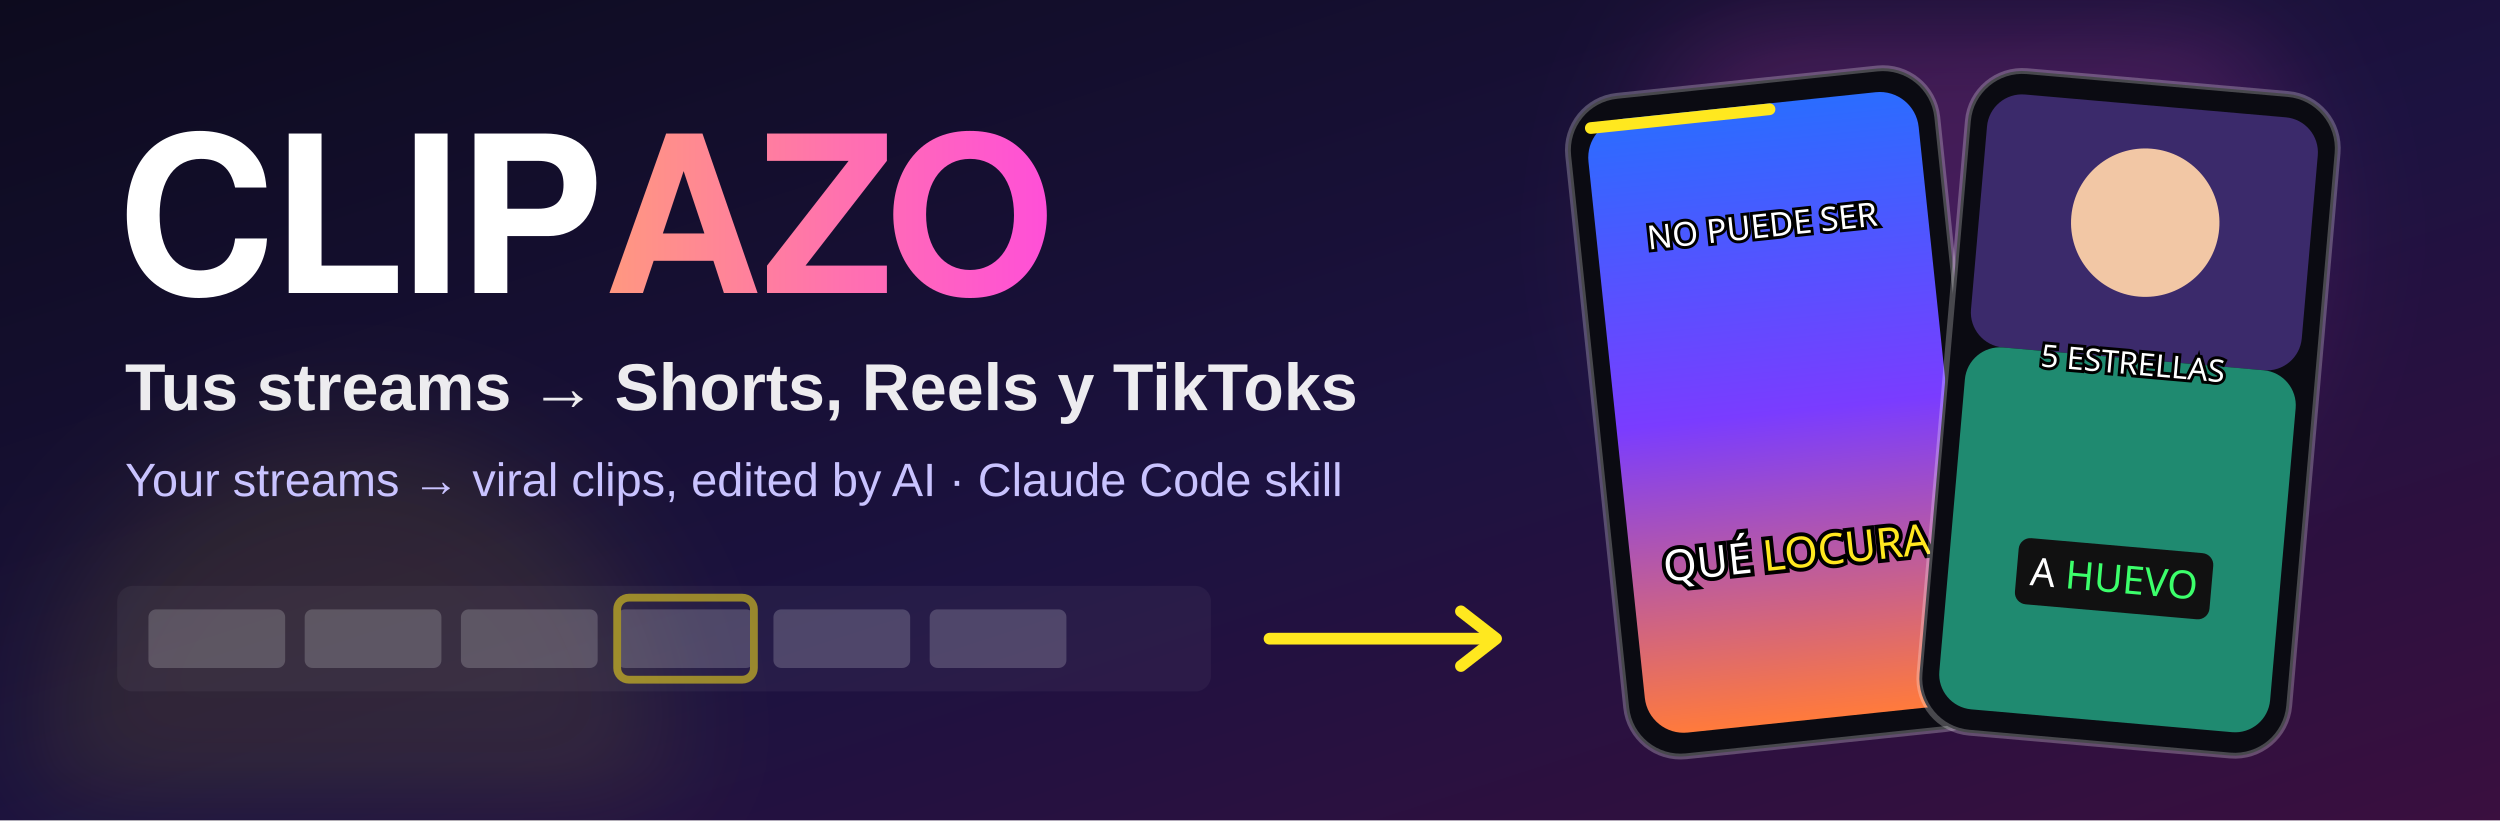
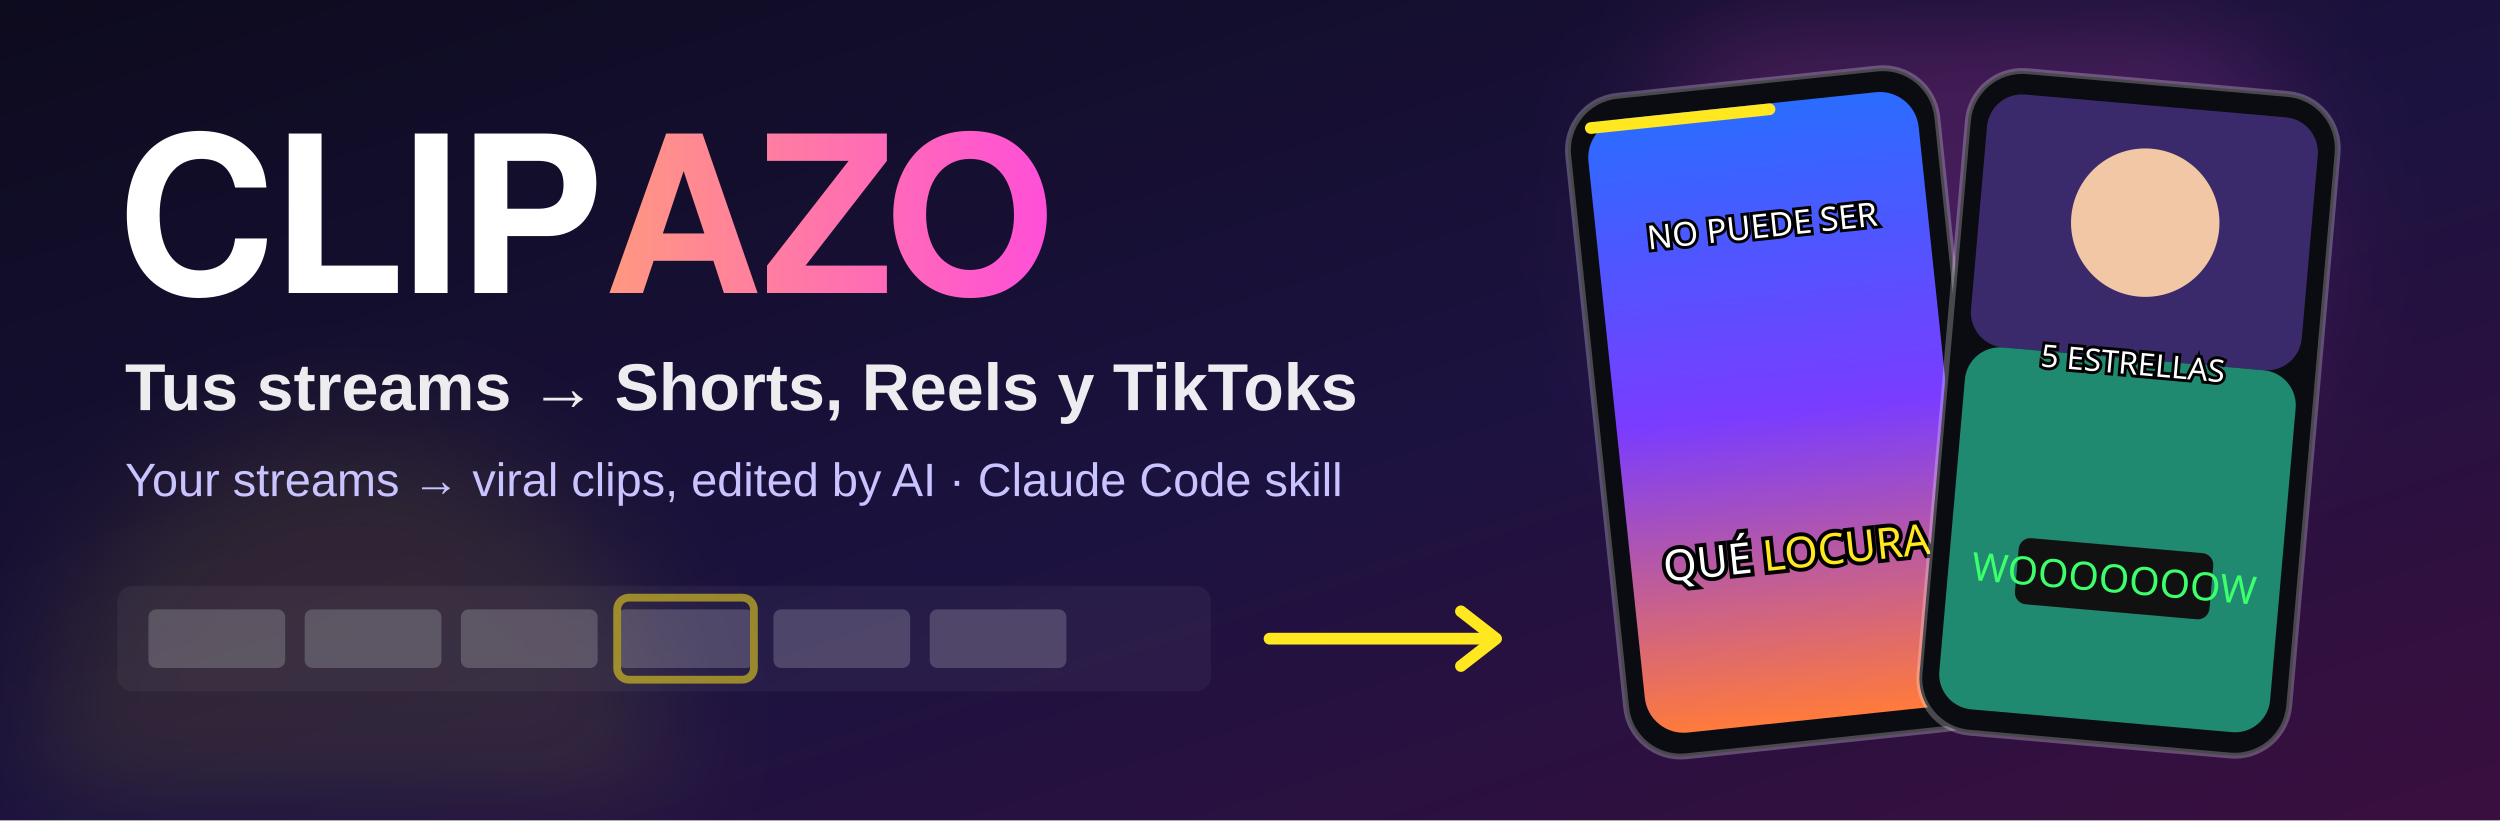
<svg xmlns="http://www.w3.org/2000/svg" width="1280" height="420" viewBox="0 0 1280 420" role="img" aria-label="Clipazo - turn your streams into Shorts, Reels and TikToks">
  <defs>
    <linearGradient id="bg" x1="0" y1="0" x2="1" y2="1">
      <stop offset="0" stop-color="#0d0b1e" />
      <stop offset="0.55" stop-color="#1c1240" />
      <stop offset="1" stop-color="#3a0f3f" />
    </linearGradient>
    <linearGradient id="glow" x1="0" y1="0" x2="1" y2="0">
      <stop offset="0" stop-color="#ffe81f" />
      <stop offset="1" stop-color="#ff4fd8" />
    </linearGradient>
    <linearGradient id="screen" x1="0" y1="0" x2="0" y2="1">
      <stop offset="0" stop-color="#2b6cff" />
      <stop offset="0.5" stop-color="#7a3cff" />
      <stop offset="1" stop-color="#ff7a3c" />
    </linearGradient>
    <filter id="soft" x="-20%" y="-20%" width="140%" height="140%">
      <feGaussianBlur stdDeviation="30" />
    </filter>
  </defs>
  <rect width="1280" height="420" fill="url(#bg)" />
  <circle cx="1010" cy="120" r="170" fill="#ff4fd8" opacity="0.18" filter="url(#soft)" />
  <circle cx="180" cy="380" r="160" fill="#ffe81f" opacity="0.10" filter="url(#soft)" />
  <g opacity="0.55">
    <rect x="60" y="300" width="560" height="54" rx="8" fill="#ffffff" opacity="0.08" />
    <g fill="#ffffff" opacity="0.35">
      <rect x="76" y="312" width="70" height="30" rx="4" />
      <rect x="156" y="312" width="70" height="30" rx="4" />
      <rect x="236" y="312" width="70" height="30" rx="4" />
      <rect x="316" y="312" width="70" height="30" rx="4" />
      <rect x="396" y="312" width="70" height="30" rx="4" />
      <rect x="476" y="312" width="70" height="30" rx="4" />
    </g>
    <rect x="316" y="306" width="70" height="42" rx="6" fill="none" stroke="#ffe81f" stroke-width="4" />
  </g>
  <text x="60" y="150" font-family="Arial Black, Impact, Helvetica, sans-serif" font-size="112" font-weight="900" fill="#ffffff" letter-spacing="-2">CLIP<tspan fill="url(#glow)">AZO</tspan>
  </text>
  <text x="64" y="210" font-family="Arial, Helvetica, sans-serif" font-size="34" font-weight="700" fill="#ffffff" opacity="0.92">Tus streams → Shorts, Reels y TikToks</text>
  <text x="64" y="254" font-family="Arial, Helvetica, sans-serif" font-size="24" fill="#c9c3ff">Your streams → viral clips, edited by AI · Claude Code skill</text>
  <path d="M650 327 L760 327" stroke="#ffe81f" stroke-width="6" stroke-linecap="round" />
  <path d="M748 313 L766 327 L748 341" fill="none" stroke="#ffe81f" stroke-width="6" stroke-linecap="round" stroke-linejoin="round" />
  <g transform="translate(800 52) rotate(-6)">
    <rect width="190" height="340" rx="28" fill="#0b0b12" stroke="#ffffff" stroke-opacity="0.25" stroke-width="3" />
    <rect x="10" y="12" width="170" height="316" rx="20" fill="url(#screen)" />
    <rect x="10" y="12" width="98" height="6" rx="3" fill="#ffe81f" />
    <text x="95" y="80" text-anchor="middle" font-family="Arial Black, Impact, sans-serif" font-size="17" fill="#fff" stroke="#000" stroke-width="3" paint-order="stroke">NO PUEDE SER</text>
    <text x="95" y="250" text-anchor="middle" font-family="Arial Black, Impact, sans-serif" font-size="22" fill="#fff" stroke="#000" stroke-width="4" paint-order="stroke">QUÉ <tspan fill="#ffe81f">LOCURA</tspan>
    </text>
  </g>
  <g transform="translate(1010 34) rotate(5)">
    <rect width="190" height="340" rx="28" fill="#0b0b12" stroke="#ffffff" stroke-opacity="0.25" stroke-width="3" />
    <rect x="10" y="12" width="170" height="130" rx="18" fill="#3b2a6b" />
    <circle cx="95" cy="72" r="38" fill="#f2c7a5" />
    <rect x="10" y="142" width="170" height="186" rx="18" fill="#1f8a70" />
    <text x="95" y="150" text-anchor="middle" font-family="Arial Black, Impact, sans-serif" font-size="16" fill="#fff" stroke="#000" stroke-width="3" paint-order="stroke">5 ESTRELLAS</text>
    <rect x="45" y="238" width="100" height="34" rx="6" fill="#111" />
-     <text x="95" y="262" text-anchor="middle" font-family="Arial Black, Impact, sans-serif" font-size="20" fill="#fff">A <tspan fill="#3cff6b">HUEVO</tspan>
+     <text x="95" y="262" text-anchor="middle" font-family="Arial Black, Impact, sans-serif" font-size="20" fill="#fff">
+       <tspan fill="#3cff6b">WOOOOOOOW</tspan>
    </text>
  </g>
</svg>
